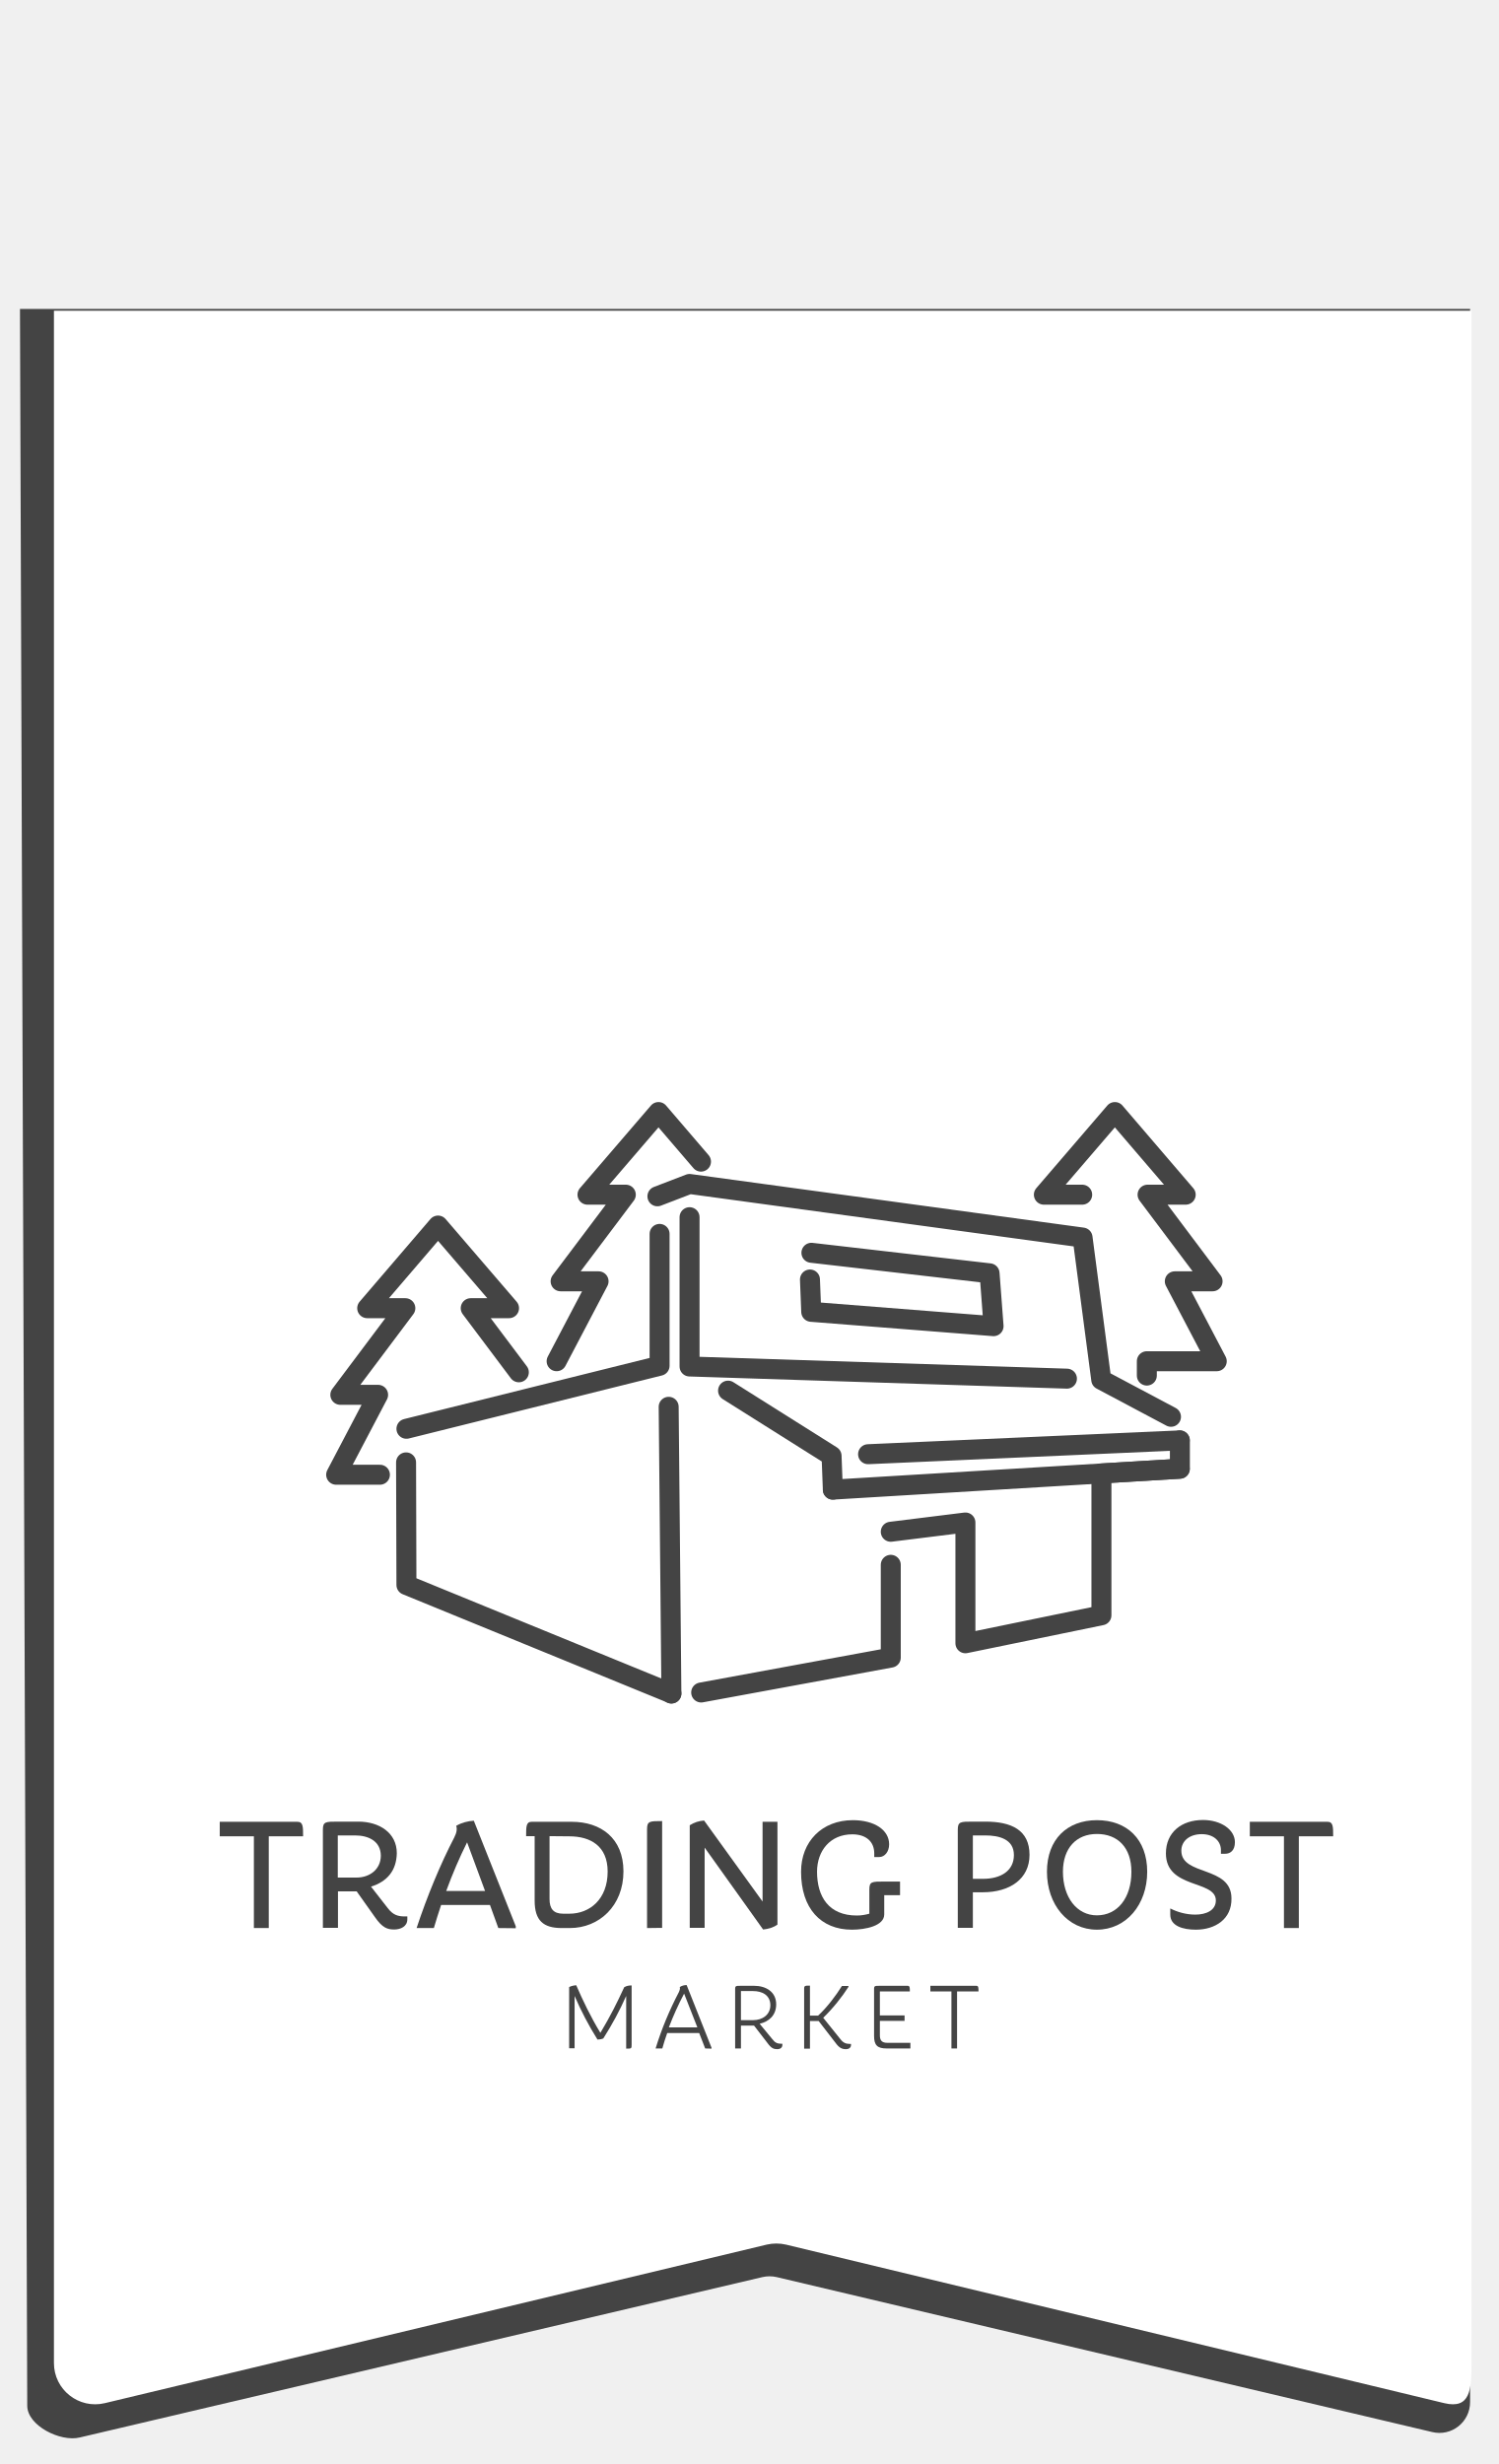
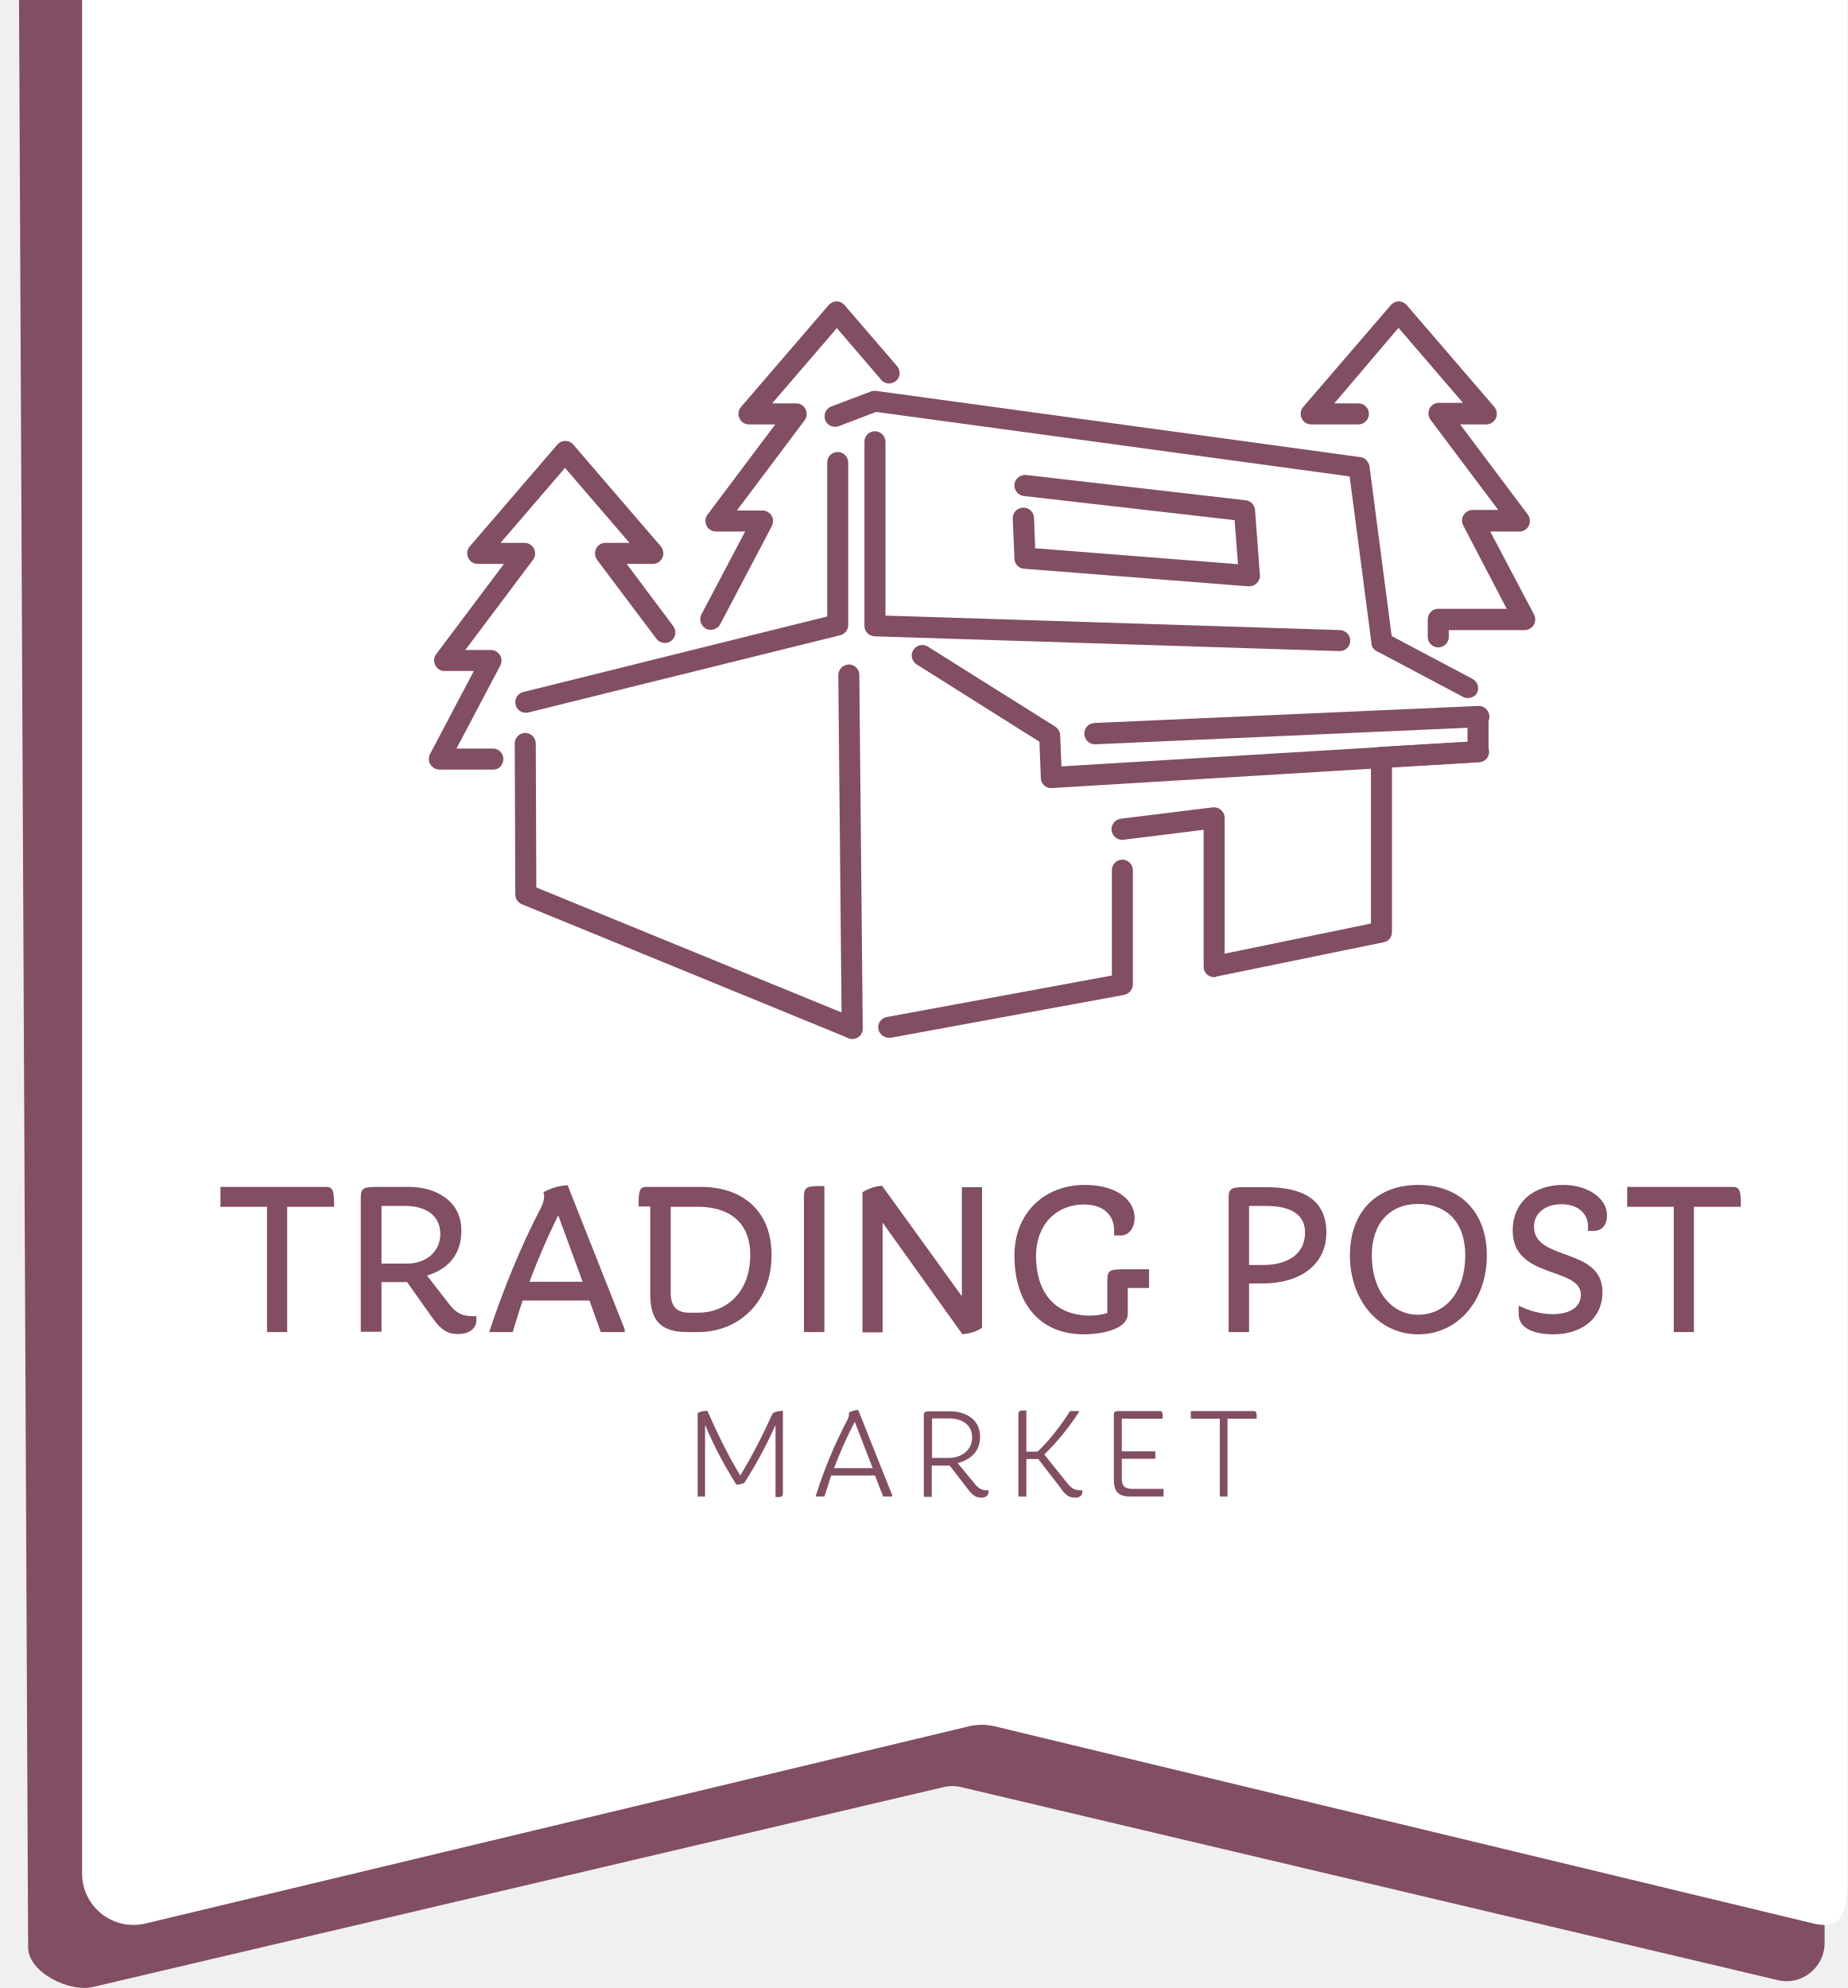
- <svg xmlns="http://www.w3.org/2000/svg" version="1.1" id="Layer_1" x="0px" y="0px" viewBox="0 0 825.3 1356.7" style="enable-background:new 0 0 825.3 1356.7;" xml:space="preserve">
-   <style type="text/css">
- 	.st0{fill:#444444;}
- 	.st1{fill:#FFFFFF;}
- 	.st2{fill:none;stroke:#5F755C;stroke-width:7.912;stroke-linecap:round;stroke-linejoin:round;stroke-miterlimit:10;}
- 	.st3{fill:none;stroke:#444444;stroke-width:11;stroke-linecap:round;stroke-linejoin:round;stroke-miterlimit:10;}
- </style>
-   <path class="st0" d="M11,170.1l4,1154.5c0,11,18.3,20.1,28.9,17.5l375.9-88.3c2.6-0.6,5.3-0.6,7.9,0l360.9,85.3  c10.7,2.6,20.9-5.5,20.9-16.5V170.1H11z" />
-   <path class="st1" d="M29.7,571.1v730c0,14.7,13.7,25.5,28,22.1l364.5-87.3c3.5-0.8,7.1-0.8,10.6,0l362.5,87.3  c14.3,3.4,15-7.4,15-22.1v-1130H29.7V571.1z" />
+ <svg xmlns="http://www.w3.org/2000/svg" version="1.1" id="Layer_1" x="0px" y="0px" viewBox="0 240 650.3 699.8" enable-background="new 0 240 650.3 699.8" xml:space="preserve">
+   <path fill="#824E63" d="M6.7,240l3.2,685.5c0,8.8,14.6,16,23,13.9l299.2-70.3c2.1-0.5,4.2-0.5,6.3,0l287.3,67.9  c8.5,2.1,16.6-4.4,16.6-13.1V240H6.7z" />
+   <path fill="#FFFFFF" d="M28.9,318.4v581.1c0,11.7,10.9,20.3,22.3,17.6l290.2-69.5c2.8-0.6,5.7-0.6,8.4,0l288.6,69.5  c11.4,2.7,11.9-5.9,11.9-17.6V240H28.9V318.4z" />
  <g>
-     <path class="st0" d="M139.8,1061.6v-50.5H121v-8h42.8c3.1,0,3.1,2.7,3.1,8H148v50.5H139.8z" />
-     <path class="st0" d="M204.3,1038.8l9.2,11.8c2.8,3.7,5.5,4.6,9.3,4.6h1.5v1.6c0,4-3.8,5.6-7.2,5.6c-3.7,0-6.5-0.8-10.7-6.9   l-10-14.1h-10.3v20.1h-8.3v-54.1c0-4.4,1.5-4.4,8.3-4.4h11.2c11.6,0,21.2,6.2,21.2,17.4C218.3,1030,213.2,1036,204.3,1038.8z    M195.5,1010.6H186v23.2h10.4c7,0,13.3-4.4,13.3-12.1C209.6,1013.8,203,1010.6,195.5,1010.6z" />
-     <path class="st0" d="M274.4,1061.6l-4.6-12.7h-26.9c-1.5,4.3-2.7,8.5-4,12.7h-9.5c5.7-17.3,13.1-35.2,20.7-49.8   c1.4-2.7,1.7-4.8,1.1-6.5c3.2-1.8,6.4-2.6,9.7-2.8l23.1,58.1v1.1L274.4,1061.6L274.4,1061.6z M257.2,1014.4   c-4.2,8.4-8.1,17.5-11.5,26.8h21.4L257.2,1014.4z" />
-     <path class="st0" d="M313.8,1061.6h-4.5c-10.1,0-14.9-4.1-14.9-15.1V1011h-4.7c0-5.2,0-7.9,3-7.9h22.2c15.8,0,28.4,8.9,28.4,27.3   C343.3,1049.4,329.9,1061.6,313.8,1061.6z M302.6,1011v34.6c0,5.3,2.1,8.1,7.5,8.1h3.4c11.3,0,21.1-8,21.1-23.2   c0-14.1-9.5-19.4-21.1-19.4L302.6,1011L302.6,1011z" />
-     <path class="st0" d="M356.3,1061.6v-54.5c0-4.4,1.5-4.4,8.3-4.4v58.8L356.3,1061.6L356.3,1061.6z" />
-     <path class="st0" d="M420.2,1062.4l-32.2-45.1v44.2h-8.2V1005c2.5-1.6,5.1-2.4,7.9-2.6l32.2,44.6v-43.9h8.2v56.6   C425.7,1061.4,423.1,1062.1,420.2,1062.4z" />
-     <path class="st0" d="M486.9,1043.7v10.4c0,6.3-10.3,8.4-17.8,8.4c-17.2,0-28-11.8-28-31.9c0-16.6,11.5-28.4,28.5-28.4   c11.9,0,20,5.4,20,13.3c0,4.1-2.5,7-5.4,7h-2.8v-2c0-6.5-4.5-10.5-12.1-10.5c-12.1,0-19.4,9-19.4,20.6c0,13.8,6.5,24.1,21.9,24.1   c2.5,0,4.7-0.4,6.9-1v-13.3c0-4.4,1.3-4.4,8.3-4.4h8.6v7.5h-8.7V1043.7z" />
-     <path class="st0" d="M541.2,1041.9h-5.5v19.6h-8.3v-54.1c0-4.4,1.5-4.4,8.3-4.4h6.9c14.3,0,24.3,4.6,24.3,18.3   C566.9,1034.6,556,1041.9,541.2,1041.9z M542.5,1010.6h-6.8v23.9h5.6c9.8,0,17-4.4,17-13.1C558.3,1012.6,550.1,1010.6,542.5,1010.6   z" />
-     <path class="st0" d="M604,1062.5c-16.1,0-27.5-13.9-27.5-31.9c0-17.9,11.2-28.4,27.5-28.4c16.5,0,27.7,10.5,27.7,28.4   C631.7,1048.6,620.2,1062.5,604,1062.5z M604,1009.8c-11.3,0-18.7,7.8-18.7,20.8c0,14,7.6,24,18.7,24c11.3,0,19-9.5,19-24   C623,1017.3,615.5,1009.8,604,1009.8z" />
-     <path class="st0" d="M658.5,1062.5c-7.1,0-14.1-2-14.1-8.3v-3.4c3.9,2,8.7,3.4,13.8,3.4c5.9,0,11.3-2.3,11.3-7.8   c0-11.4-27.5-6.2-27.5-25.9c0-11.6,8.6-18.4,20.4-18.4c10,0,17.6,5.4,17.6,12.2c0,4.7-2.6,6.4-5.4,6.4h-2.3v-2   c0-4.8-3.8-8.8-10.6-8.8c-6.6,0-11.2,3.7-11.2,9.1c0,14.1,27.6,8.1,27.6,26.3C678.3,1056.7,669.1,1062.5,658.5,1062.5z" />
-     <path class="st0" d="M707,1061.6v-50.5h-18.8v-8H731c3.1,0,3.1,2.7,3.1,8h-18.9v50.5H707z" />
+     <path fill="#824E63" d="M94,708.9v-44.1H77.6v-7h37.3c2.7,0,2.7,2.4,2.7,7h-16.5v44.1H94z" />
+     <path fill="#824E63" d="M150.3,689l8,10.3c2.5,3.2,4.8,4,8.1,4h1.3v1.4c0,3.5-3.3,4.9-6.3,4.9c-3.2,0-5.7-0.7-9.4-6l-8.7-12.3h-9   v17.5H127v-47.2c0-3.8,1.3-3.8,7.2-3.8h9.7c10.1,0,18.5,5.4,18.5,15.2C162.5,681.4,158,686.7,150.3,689z M142.6,664.5h-8.3v20.3   h9.1c6.1,0,11.6-3.8,11.6-10.5C154.9,667.3,149.2,664.5,142.6,664.5z" />
+     <path fill="#824E63" d="M211.5,708.9l-4-11.1H184c-1.3,3.7-2.4,7.5-3.5,11.1h-8.3c5-15.1,11.4-30.8,18.1-43.5   c1.2-2.4,1.5-4.2,1-5.7c2.8-1.6,5.5-2.3,8.5-2.5l20.1,50.7v1H211.5z M196.5,667.8c-3.6,7.3-7.1,15.3-10.1,23.4h18.7L196.5,667.8z" />
+     <path fill="#824E63" d="M245.9,708.9h-4c-8.8,0-13-3.6-13-13.2v-31h-4.1c0-4.5,0-6.9,2.6-6.9h19.4c13.8,0,24.8,7.8,24.8,23.9   C271.7,698.3,260,708.9,245.9,708.9z M236.1,664.8V695c0,4.6,1.8,7.1,6.6,7.1h3c9.8,0,18.4-7,18.4-20.3c0-12.3-8.3-17-18.4-17   H236.1z" />
+     <path fill="#824E63" d="M283,708.9v-47.6c0-3.8,1.3-3.8,7.2-3.8v51.4H283z" />
+     <path fill="#824E63" d="M338.8,709.7l-28.1-39.3v38.6h-7.1v-49.3c2.2-1.4,4.4-2.1,6.9-2.3l28.1,38.9v-38.4h7.1v49.5   C343.6,708.8,341.4,709.4,338.8,709.7z" />
+     <path fill="#824E63" d="M397,693.3v9.1c0,5.5-9,7.3-15.5,7.3c-15,0-24.4-10.3-24.4-27.8c0-14.5,10.1-24.8,24.9-24.8   c10.4,0,17.4,4.8,17.4,11.7c0,3.6-2.2,6.1-4.7,6.1h-2.5v-1.7c0-5.7-4-9.2-10.5-9.2c-10.5,0-17,7.8-17,18c0,12,5.7,21.1,19.1,21.1   c2.1,0,4.1-0.3,6-0.9v-11.6c0-3.8,1.1-3.8,7.2-3.8h7.5v6.6H397z" />
+     <path fill="#824E63" d="M444.5,691.8h-4.8v17.1h-7.2v-47.2c0-3.8,1.3-3.8,7.2-3.8h6c12.4,0,21.2,4,21.2,16   C466.9,685.4,457.4,691.8,444.5,691.8z M445.6,664.5h-5.9v20.8h4.9c8.6,0,14.8-3.8,14.8-11.4C459.4,666.2,452.2,664.5,445.6,664.5z   " />
+     <path fill="#824E63" d="M499.2,709.7c-14,0-24-12.1-24-27.8c0-15.6,9.7-24.8,24-24.8c14.4,0,24.2,9.2,24.2,24.8   C523.4,697.6,513.4,709.7,499.2,709.7z M499.2,663.8c-9.9,0-16.3,6.8-16.3,18.1c0,12.2,6.7,20.9,16.3,20.9   c9.8,0,16.6-8.3,16.6-20.9C515.8,670.3,509.3,663.8,499.2,663.8z" />
+     <path fill="#824E63" d="M546.9,709.7c-6.2,0-12.3-1.7-12.3-7.2v-2.9c3.4,1.7,7.6,3,12,3c5.2,0,9.9-2,9.9-6.8c0-10-24-5.4-24-22.6   c0-10.1,7.5-16.1,17.8-16.1c8.7,0,15.4,4.8,15.4,10.6c0,4.1-2.3,5.6-4.7,5.6h-2v-1.7c0-4.2-3.3-7.7-9.3-7.7c-5.8,0-9.7,3.2-9.7,7.9   c0,12.3,24.1,7.1,24.1,23C564.1,704.7,556.1,709.7,546.9,709.7z" />
+     <path fill="#824E63" d="M589.2,708.9v-44.1h-16.4v-7h37.3c2.7,0,2.7,2.4,2.7,7h-16.5v44.1H589.2z" />
  </g>
  <g>
-     <path class="st0" d="M344.8,1128v-29c-3.7,8.3-7.6,15.5-12.6,23.4c-1,0.4-2.2,0.6-3.2,0.6c-5-8-9-15.7-12.6-24v28.8h-3v-33.7   c1.1-0.6,2.5-0.9,3.9-1c3.6,8.3,8,17.5,13.3,26.2c5.5-9.2,9.2-16.6,13.1-25.1c1.3-0.8,2.6-1,4.1-1v32.6   C347.8,1128,347.7,1128,344.8,1128z" />
-     <path class="st0" d="M388.3,1127.9l-3.3-8.5h-17.6c-1,2.8-1.9,5.6-2.7,8.5H361c3.4-11,7.5-20.8,12.8-31c0.5-1.1,0.8-2.1,0.5-2.8   c1.2-0.8,2.5-1.1,3.8-1.1l13.7,34.5v0.5L388.3,1127.9L388.3,1127.9z M376.7,1097.7c-3.3,6.3-6,12.3-8.4,18.6H384L376.7,1097.7z" />
-     <path class="st0" d="M418.3,1114.3l7,8.5c1.4,1.9,2.8,2.5,4.8,2.5h0.7v0.7c0,1.6-1.4,2.3-2.7,2.3c-2.1,0-3.4-0.5-5.5-3.4l-7.4-9.6   H408v12.6h-3.2v-32.8c0-1.7,0.5-1.7,3.2-1.7h7.3c6.3,0,12.1,3.2,12.1,10.2C427.4,1109.6,423.5,1113.1,418.3,1114.3z M414.7,1096.3   H408v16h6.8c4.7,0,9.4-2.7,9.4-8.3C424.1,1098.4,419.5,1096.3,414.7,1096.3z" />
-     <path class="st0" d="M468.6,1126c0,1.6-1.4,2.3-2.7,2.3c-2.3,0-3.8-0.7-5.9-3.6l-9.2-11.9H446v15.2h-3.2v-33c0-1.7,0.5-1.7,3.2-1.7   v16.5h4.5c4.8-4.4,9.8-11,13.1-16.3h3.6v0.5c-3.6,5.6-8.5,11.8-13.9,17l9.4,11.7c1.6,2.1,3.1,2.7,5.3,2.7h0.6V1126z" />
-     <path class="st0" d="M501.3,1127.9h-13.1c-5.1,0-6.9-1.8-6.9-6.9v-25.9c0-1.7,0.5-1.7,3.2-1.7h15.3c1.2,0,1.2,1,1.2,3.1h-16.5v13.2   h13.6v3h-13.6v8c0,2.9,1.2,4.1,4.2,4.1h12.6L501.3,1127.9L501.3,1127.9z" />
-     <path class="st0" d="M523.9,1127.9v-31.4h-11.6v-3.1h25.3c1.2,0,1.2,1,1.2,3.1H527v31.4H523.9z" />
+     <path fill="#824E63" d="M273,767v-25.4c-3.2,7.2-6.6,13.5-11,20.4c-0.9,0.4-1.9,0.6-2.8,0.6c-4.4-7-7.9-13.7-11-21v25.2h-2.6v-29.4   c1-0.6,2.2-0.7,3.4-0.8c3.2,7.2,7,15.3,11.6,22.8c4.8-8,8-14.5,11.4-21.9c1.1-0.7,2.2-0.8,3.6-0.9v28.5   C275.6,766.9,275.5,767,273,767z" />
+     <path fill="#824E63" d="M310.9,766.8l-2.9-7.4h-15.4c-0.8,2.4-1.6,4.9-2.4,7.4h-3.1c3-9.6,6.6-18.2,11.2-27c0.5-1,0.7-1.8,0.5-2.5   c1.1-0.7,2.2-0.9,3.3-1l12,30.1v0.4H310.9z M300.9,740.5c-2.9,5.5-5.2,10.8-7.3,16.3h13.6L300.9,740.5z" />
+     <path fill="#824E63" d="M337.1,755l6.1,7.4c1.3,1.6,2.5,2.2,4.2,2.2h0.6v0.6c0,1.4-1.3,2-2.4,2c-1.8,0-3-0.5-4.8-2.9l-6.5-8.4h-6.3   v11h-2.8v-28.6c0-1.5,0.5-1.5,2.8-1.5h6.4c5.5,0,10.6,2.8,10.6,8.9C345.1,750.9,341.6,753.9,337.1,755z M334,739.3h-5.9v13.9h5.9   c4.1,0,8.2-2.4,8.2-7.2C342.2,741.1,338.1,739.3,334,739.3z" />
+     <path fill="#824E63" d="M381,765.2c0,1.4-1.2,2-2.4,2c-2,0-3.3-0.6-5.1-3.2l-8-10.4h-4.2v13.2h-2.8v-28.8c0-1.5,0.5-1.5,2.8-1.5   V751h3.9c4.2-3.8,8.5-9.6,11.5-14.3h3.1v0.4c-3.2,4.9-7.4,10.3-12.2,14.9l8.2,10.2c1.4,1.8,2.7,2.4,4.6,2.4h0.6V765.2z" />
+     <path fill="#824E63" d="M409.6,766.8h-11.5c-4.4,0-6-1.6-6-6v-22.6c0-1.5,0.4-1.5,2.8-1.5h13.4c1,0,1,0.9,1,2.7h-14.4v11.5h11.8   v2.6h-11.8v7c0,2.5,1,3.6,3.7,3.6h11V766.8z" />
+     <path fill="#824E63" d="M429.4,766.8v-27.4h-10.2v-2.7h22.1c1.1,0,1.1,0.9,1.1,2.7h-10.3v27.4H429.4z" />
  </g>
  <g>
-     <path class="st2" d="M378.3,851.2" />
+     <g>
+       <path fill="none" stroke="#824E63" stroke-width="7.443" stroke-linecap="round" stroke-linejoin="round" stroke-miterlimit="10" d="    M298.8,510.8" />
+     </g>
+     <g>
+       <path fill="#824E63" d="M370.1,517.4c-2,0-3.6-1.6-3.7-3.6l-0.5-12.7l-43.2-27.2c-1.7-1.1-2.3-3.4-1.2-5.1    c1.1-1.7,3.4-2.3,5.1-1.2l44.9,28.2c1,0.7,1.7,1.8,1.7,3l0.6,14.7c0.1,2.1-1.5,3.8-3.6,3.9C370.2,517.4,370.1,517.4,370.1,517.4z" />
+     </g>
+     <g>
+       <path fill="#824E63" d="M300,605.7c-0.5,0-0.9-0.1-1.4-0.3l-114.9-47.1c-1.4-0.6-2.3-1.9-2.3-3.4l-0.2-53.2c0-2.1,1.7-3.7,3.7-3.7    c0,0,0,0,0,0c2,0,3.7,1.7,3.7,3.7l0.2,50.7l112.6,46.1c1.9,0.8,2.8,3,2,4.9C302.9,604.9,301.5,605.7,300,605.7z M312.9,605.3    c-1.8,0-3.3-1.3-3.7-3c-0.4-2,1-4,3-4.3l79.2-14.6v-37.1c0-2.1,1.7-3.7,3.7-3.7s3.7,1.7,3.7,3.7v40.2c0,1.8-1.3,3.3-3,3.7    l-82.2,15.1C313.4,605.3,313.2,605.3,312.9,605.3z M427.5,584c-0.8,0-1.7-0.3-2.4-0.8c-0.9-0.7-1.4-1.8-1.4-2.9v-48.2l-28.2,3.5    c-2,0.3-3.9-1.2-4.2-3.2c-0.3-2,1.2-3.9,3.2-4.2l32.4-4c1.1-0.1,2.1,0.2,2.9,0.9c0.8,0.7,1.3,1.7,1.3,2.8v47.8l51.5-10.6v-58.5    c0-2,1.5-3.6,3.5-3.7l30.5-1.8v-8.8c0-2.1,1.7-3.7,3.7-3.7s3.7,1.7,3.7,3.7v12.3c0,2-1.5,3.6-3.5,3.7l-30.5,1.8v58    c0,1.8-1.2,3.3-3,3.6l-59,12.1C428,583.9,427.8,584,427.5,584z M185.1,490.9c-1.7,0-3.2-1.1-3.6-2.8c-0.5-2,0.7-4,2.7-4.5    l107-26.6v-54.2c0-2.1,1.7-3.7,3.7-3.7s3.7,1.7,3.7,3.7v57.2c0,1.7-1.2,3.2-2.8,3.6L186,490.8    C185.7,490.9,185.4,490.9,185.1,490.9z M516.7,485.7c-0.6,0-1.2-0.1-1.7-0.4l-30.2-16c-0.1,0-0.2-0.1-0.3-0.1    c-0.4-0.3-0.8-0.6-1.1-1c-0.3-0.4-0.5-0.9-0.6-1.4c0-0.1,0-0.2,0-0.3l-7.7-58.8l-166.7-22.7l-13.1,5c-1.9,0.7-4.1-0.2-4.8-2.1    c-0.7-1.9,0.2-4.1,2.1-4.8l14-5.3c0.6-0.2,1.2-0.3,1.8-0.2l170.4,23.3c0.3,0,0.6,0.1,0.9,0.2c0.5,0.2,1,0.5,1.3,0.9    c0.4,0.4,0.7,0.9,0.9,1.4c0.1,0.3,0.2,0.6,0.2,0.8l7.8,59.7l28.5,15.1c1.8,1,2.5,3.2,1.5,5C519.4,485,518.1,485.7,516.7,485.7z     M439.8,446.4c-0.1,0-0.2,0-0.3,0l-79-6.2c-1.9-0.1-3.4-1.7-3.4-3.6l-0.6-14c-0.1-2.1,1.5-3.8,3.6-3.9c2.1-0.1,3.8,1.5,3.9,3.6    l0.4,10.7l71.4,5.6l-1.2-15.5l-74.2-8.5c-2-0.2-3.5-2.1-3.3-4.1c0.2-2,2.1-3.5,4.1-3.3l77.3,8.9c1.8,0.2,3.1,1.6,3.3,3.4l1.7,22.9    c0.1,1.1-0.3,2.1-1.1,2.9C441.7,446,440.8,446.4,439.8,446.4z" />
+     </g>
+     <g>
+       <path fill="#824E63" d="M370.1,517.4c-2,0-3.6-1.5-3.7-3.5c-0.1-2.1,1.4-3.8,3.5-3.9l150.4-9.1c2.1-0.1,3.8,1.4,3.9,3.5    c0.1,2.1-1.4,3.8-3.5,3.9l-150.4,9.1C370.2,517.4,370.1,517.4,370.1,517.4z" />
+     </g>
+     <g>
+       <path fill="#824E63" d="M385.4,502c-2,0-3.6-1.6-3.7-3.6c-0.1-2.1,1.5-3.8,3.6-3.9l135.1-6c2-0.1,3.8,1.5,3.9,3.6    c0.1,2.1-1.5,3.8-3.6,3.9l-135.1,6C385.5,502,385.4,502,385.4,502z" />
+     </g>
+     <g>
+       <path fill="#824E63" d="M300,605.7c-2,0-3.7-1.6-3.7-3.7l-1.2-124.3c0-2.1,1.6-3.7,3.7-3.8c0,0,0,0,0,0c2,0,3.7,1.6,3.7,3.7    l1.2,124.3C303.8,604,302.1,605.7,300,605.7C300,605.7,300,605.7,300,605.7z" />
+     </g>
+     <g>
+       <path fill="#824E63" d="M471.6,469.2c0,0-0.1,0-0.1,0L307.9,464c-2-0.1-3.6-1.7-3.6-3.7v-64.8c0-2.1,1.7-3.7,3.7-3.7    s3.7,1.7,3.7,3.7v61.2l160,5.1c2.1,0.1,3.7,1.8,3.6,3.8C475.3,467.6,473.6,469.2,471.6,469.2z" />
+     </g>
+     <g>
+       <path fill="none" stroke="#824E63" stroke-width="7.443" stroke-linecap="round" stroke-linejoin="round" stroke-miterlimit="10" d="    M480.7,421.5" />
+     </g>
+     <g>
+       <path fill="#824E63" d="M506.3,467.9c-2.1,0-3.7-1.7-3.7-3.7v-6.2c0-2.1,1.7-3.7,3.7-3.7h24.1L515.1,425c-0.6-1.2-0.6-2.5,0.1-3.7    c0.7-1.1,1.9-1.8,3.2-1.8h9l-23.8-31.7c-0.8-1.1-1-2.6-0.4-3.9c0.6-1.3,1.9-2.1,3.3-2.1h8.5l-22.7-26.4L469.7,382h8.5    c2.1,0,3.7,1.7,3.7,3.7s-1.7,3.7-3.7,3.7h-16.6c-1.5,0-2.8-0.8-3.4-2.2c-0.6-1.3-0.4-2.9,0.6-4l30.8-35.8c0.7-0.8,1.7-1.3,2.8-1.3    c1.1,0,2.1,0.5,2.8,1.3l30.8,35.8c0.9,1.1,1.2,2.7,0.6,4c-0.6,1.3-1.9,2.2-3.4,2.2H514l23.8,31.7c0.8,1.1,1,2.6,0.4,3.9    s-1.9,2.1-3.3,2.1h-10.3l15.4,29.2c0.6,1.2,0.6,2.5-0.1,3.7c-0.7,1.1-1.9,1.8-3.2,1.8H510v2.5C510,466.2,508.3,467.9,506.3,467.9z    " />
+     </g>
+     <g>
+       <path fill="#824E63" d="M173.7,510.9h-19c-1.3,0-2.5-0.7-3.2-1.8c-0.7-1.1-0.7-2.5-0.1-3.7l15.4-29.2h-10.3    c-1.4,0-2.7-0.8-3.3-2.1c-0.6-1.3-0.5-2.8,0.4-3.9l23.8-31.7h-9.2c-1.5,0-2.8-0.8-3.4-2.2c-0.6-1.3-0.4-2.9,0.6-4l30.8-35.8    c0.7-0.8,1.7-1.3,2.8-1.3s2.1,0.5,2.8,1.3l30.8,35.8c0.9,1.1,1.2,2.7,0.6,4c-0.6,1.3-1.9,2.2-3.4,2.2h-9.2l16.4,21.9    c1.2,1.6,0.9,4-0.7,5.2c-1.6,1.2-4,0.9-5.2-0.7l-20.9-27.8c-0.8-1.1-1-2.6-0.4-3.9c0.6-1.3,1.9-2.1,3.3-2.1h8.5l-22.7-26.4    l-22.7,26.4h8.5c1.4,0,2.7,0.8,3.3,2.1c0.6,1.3,0.5,2.8-0.4,3.9l-23.8,31.7h9c1.3,0,2.5,0.7,3.2,1.8c0.7,1.1,0.7,2.5,0.1,3.7    l-15.4,29.2h12.8c2.1,0,3.7,1.7,3.7,3.7S175.7,510.9,173.7,510.9z" />
+     </g>
+     <g>
+       <path fill="#824E63" d="M250.2,461.7c-0.6,0-1.2-0.1-1.7-0.4c-1.8-1-2.5-3.2-1.6-5l15.4-29.2h-10.3c-1.4,0-2.7-0.8-3.3-2.1    c-0.6-1.3-0.5-2.8,0.4-3.9l23.8-31.7h-9.2c-1.5,0-2.8-0.8-3.4-2.2c-0.6-1.3-0.4-2.9,0.6-4l30.8-35.8c0.7-0.8,1.7-1.3,2.8-1.3    s2.1,0.5,2.8,1.3l18.5,21.5c1.3,1.6,1.2,3.9-0.4,5.2c-1.6,1.3-3.9,1.2-5.2-0.4l-15.6-18.2L271.8,382h8.5c1.4,0,2.7,0.8,3.3,2.1    c0.6,1.3,0.5,2.8-0.4,3.9l-23.8,31.7h9c1.3,0,2.5,0.7,3.2,1.8c0.7,1.1,0.7,2.5,0.1,3.7l-18.2,34.6    C252.9,460.9,251.6,461.7,250.2,461.7z" />
+     </g>
  </g>
  <g>
-     <path class="st2" d="M571.5,756.3" />
+     <path fill="none" stroke="#5F755C" stroke-width="7.912" stroke-linecap="round" stroke-linejoin="round" stroke-miterlimit="10" d="   M306.4,541.4" />
  </g>
  <g>
-     <path class="st3" d="M368.2,816.6" />
-     <polyline class="st3" points="400.9,765.7 457.9,801.6 458.6,820.2  " />
-     <path class="st3" d="M363.2,679.4V752l-139.4,34.7 M596.1,681.4l-216.4-29.5l-17.7,6.8 M606.4,759.7l-10.3-78.3 M644.8,780.1   l-38.4-20.4 M490.5,843.4l41.1-5.1v66.5l74.9-15.4v-78.1l43.2-2.6v-15.6 M386.1,931.9l104.4-19.2v-51.1 M223.6,805.2l0.2,67.5   l145.9,59.7 M446.8,689.8l98.1,11.3l2.2,29.1l-100.4-7.9l-0.7-17.8" />
-     <line class="st3" x1="458.6" y1="820.2" x2="649.6" y2="808.7" />
-     <line class="st3" x1="478" y1="800.7" x2="649.6" y2="793.1" />
-     <line class="st3" x1="369.7" y1="932.5" x2="368.2" y2="774.6" />
-     <polyline class="st3" points="379.7,670.2 379.7,752.4 587.5,759.1  " />
-     <path class="st3" d="M599,703.2" />
-     <polyline class="st3" points="595.9,657.8 574.8,657.8 613.9,612.3 652.9,657.8 631.9,657.8 667.7,705.5 646.9,705.5 670,749.5    631.5,749.5 631.5,757.4  " />
-     <polyline class="st3" points="285.7,755.6 259.2,720.3 280.3,720.3 241.2,674.8 202.2,720.3 223.2,720.3 187.4,768 208.2,768    185.1,812 209.2,812  " />
-     <polyline class="st3" points="386,639.6 362.6,612.3 323.5,657.8 344.6,657.8 308.7,705.5 329.6,705.5 306.5,749.5  " />
+     <path fill="none" stroke="#5F755C" stroke-width="7.912" stroke-linecap="round" stroke-linejoin="round" stroke-miterlimit="10" d="   M460.2,465.8" />
  </g>
</svg>
